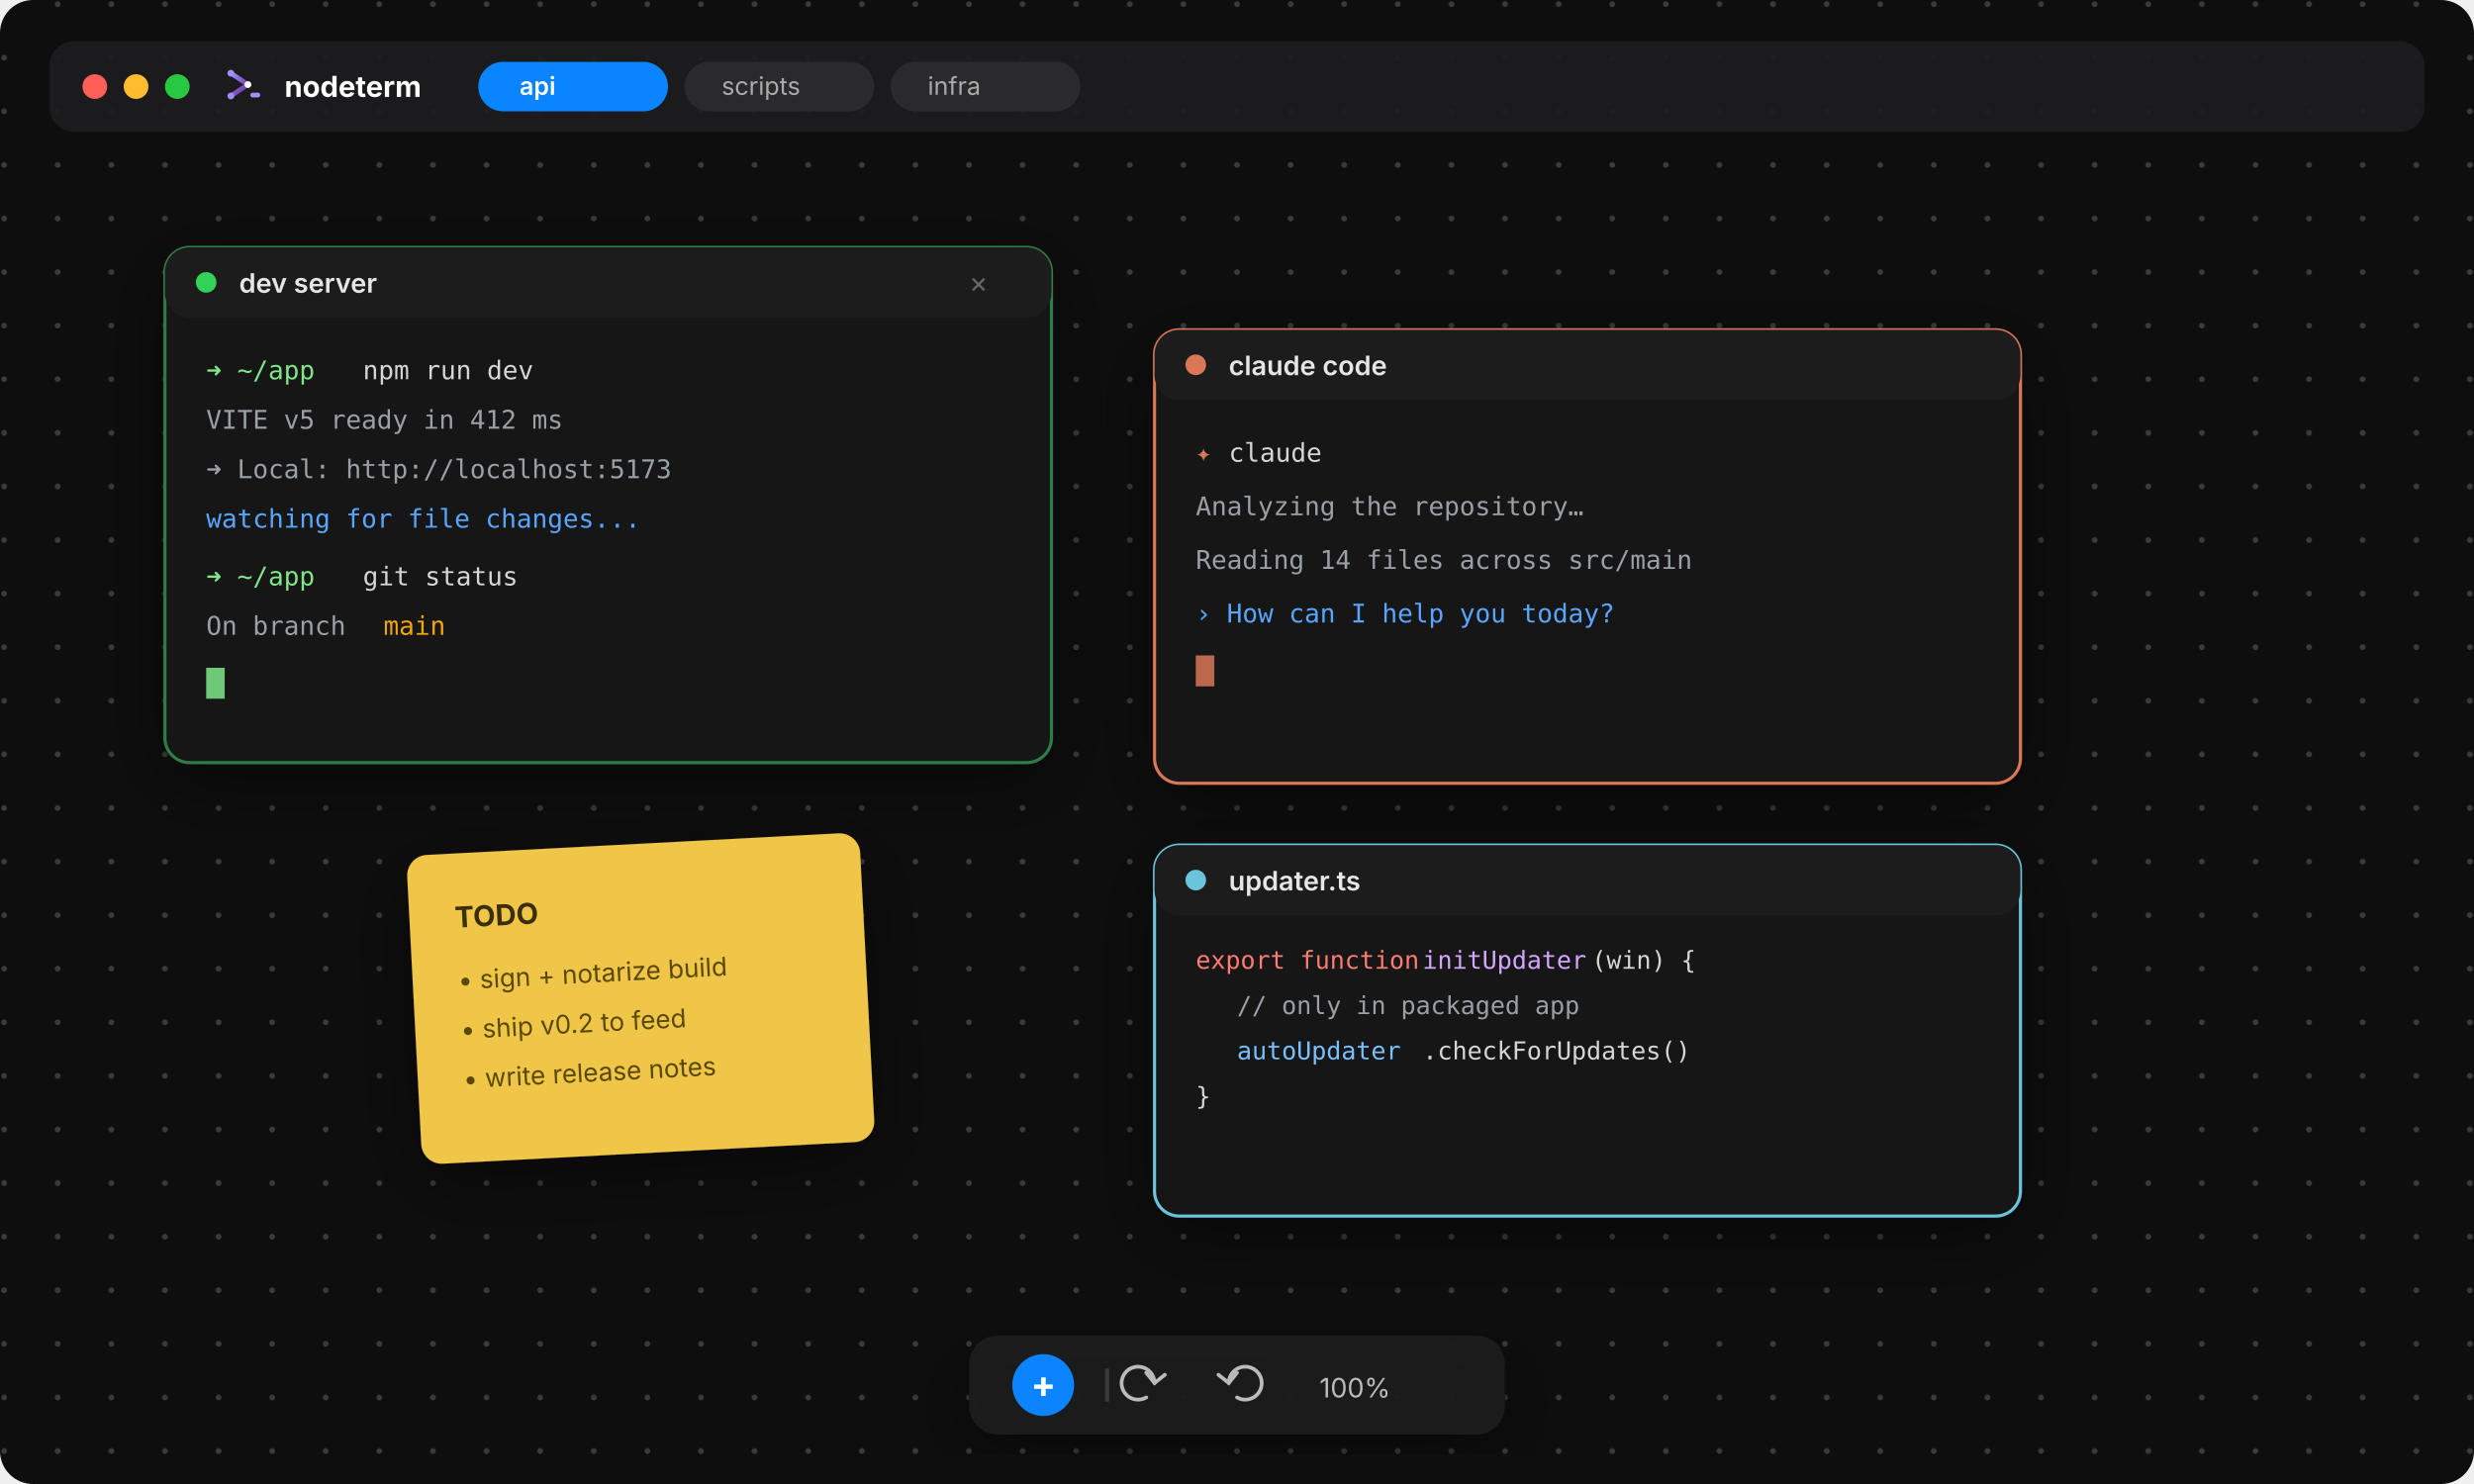
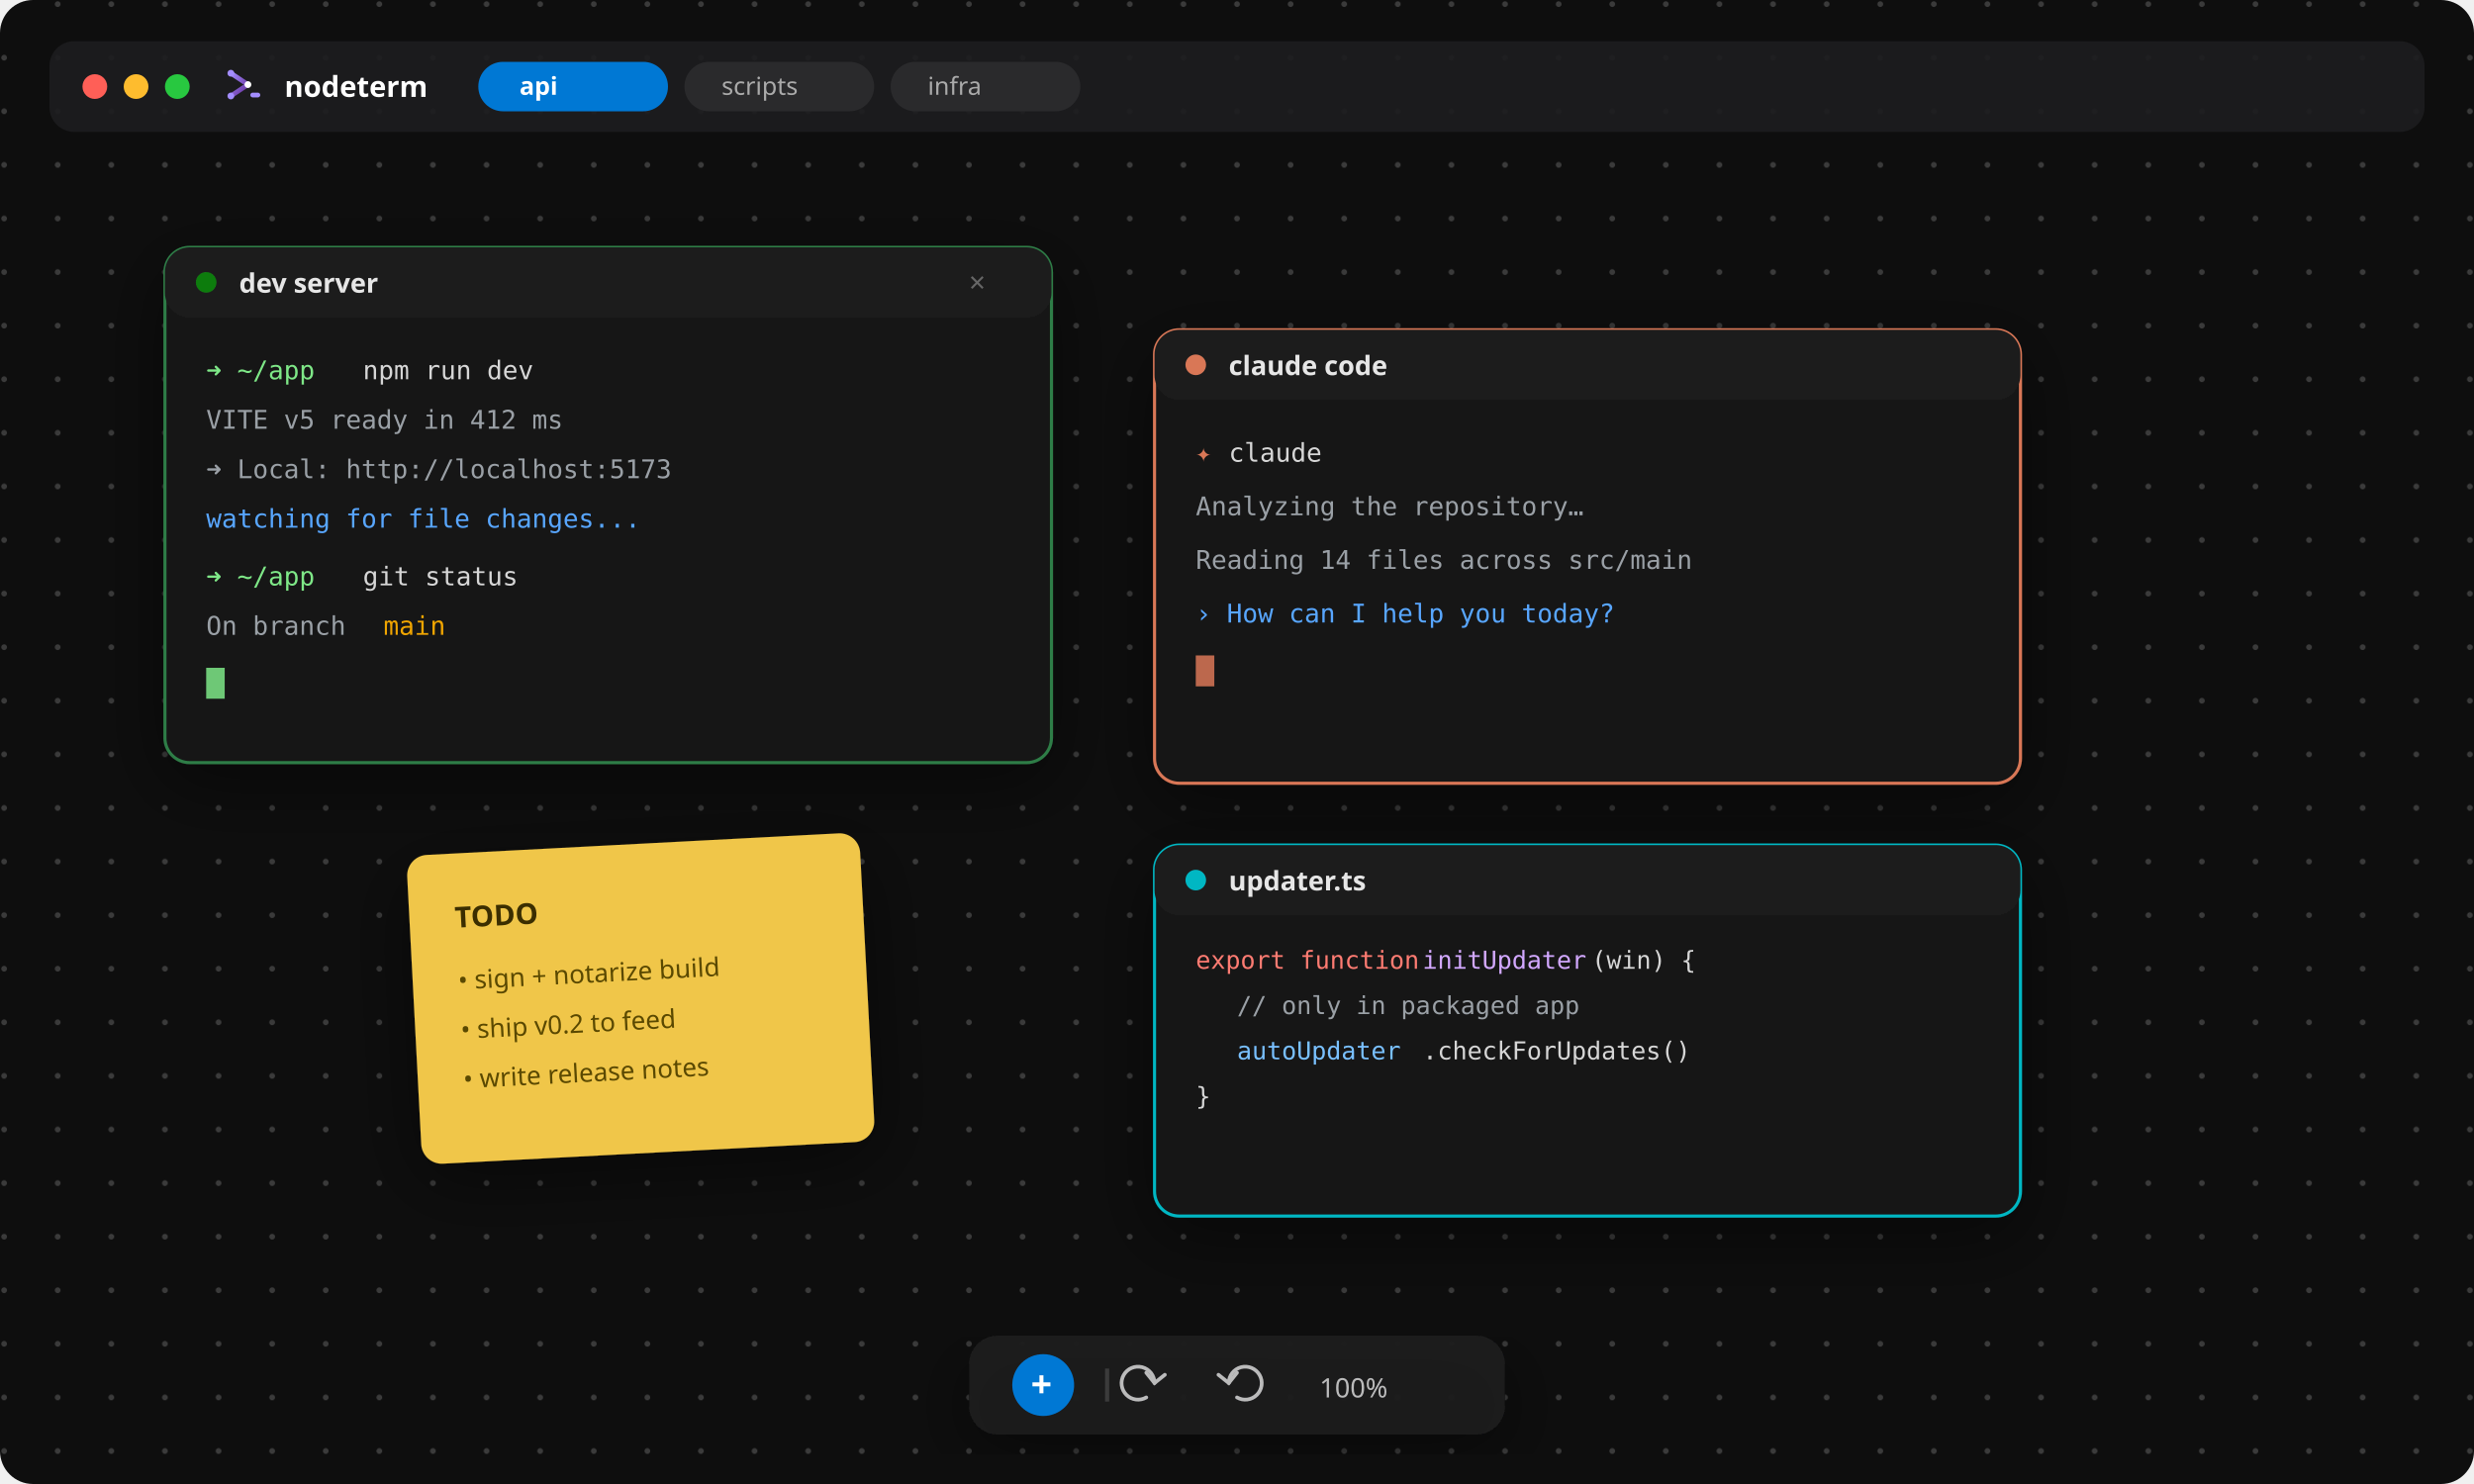
- <svg xmlns="http://www.w3.org/2000/svg" width="1200" height="720" viewBox="0 0 1200 720" font-family="-apple-system, SF Pro Text, Segoe UI, sans-serif">
+ <svg xmlns="http://www.w3.org/2000/svg" width="1200" height="720" viewBox="0 0 1200 720" font-family="Segoe UI, sans-serif">
  <defs>
    <linearGradient id="logo" x1="0" y1="0" x2="1" y2="1">
      <stop offset="0" stop-color="#a38dff" />
      <stop offset="1" stop-color="#622994" />
    </linearGradient>
    <pattern id="dots" width="26" height="26" patternUnits="userSpaceOnUse">
      <circle cx="2" cy="2" r="1.4" fill="#3a3a3a" />
    </pattern>
    <filter id="shadow" x="-20%" y="-20%" width="140%" height="140%">
      <feDropShadow dx="0" dy="10" stdDeviation="18" flood-color="#000" flood-opacity="0.45" />
    </filter>
  </defs>
  <rect width="1200" height="720" rx="16" fill="#0e0e0e" />
  <rect width="1200" height="720" rx="16" fill="url(#dots)" />
  <g>
    <rect x="24" y="20" width="1152" height="44" rx="12" fill="#1c1c1e" opacity="0.92" />
    <circle cx="46" cy="42" r="6" fill="#ff5f57" />
    <circle cx="66" cy="42" r="6" fill="#febc2e" />
    <circle cx="86" cy="42" r="6" fill="#28c840" />
    <g transform="translate(106 30) scale(0.46)" stroke-linecap="round" stroke-linejoin="round">
      <path d="M13 12 L31 24 L13 36" fill="none" stroke="url(#logo)" stroke-width="5" />
      <circle cx="13" cy="12" r="3.6" fill="#a38dff" />
      <circle cx="13" cy="36" r="3.6" fill="#a38dff" />
      <circle cx="31" cy="24" r="3.6" fill="#fff" />
      <rect x="33.5" y="32.5" width="10.5" height="5" rx="2.5" fill="#a38dff" />
    </g>
    <text x="138" y="47" fill="#ffffff" font-size="14" font-weight="700">nodeterm</text>
-     <rect x="232" y="30" width="92" height="24" rx="12" fill="#0a84ff" />
+     <rect x="232" y="30" width="92" height="24" rx="12" fill="#0078d4" />
    <text x="252" y="46" fill="#fff" font-size="12" font-weight="600">api</text>
    <rect x="332" y="30" width="92" height="24" rx="12" fill="#2a2a2c" />
    <text x="350" y="46" fill="#aaa" font-size="12">scripts</text>
    <rect x="432" y="30" width="92" height="24" rx="12" fill="#2a2a2c" />
    <text x="450" y="46" fill="#aaa" font-size="12">infra</text>
  </g>
  <g filter="url(#shadow)">
    <rect x="80" y="120" width="430" height="250" rx="12" fill="#161616" stroke="#2e7d46" stroke-width="1.5" />
    <rect x="80" y="120" width="430" height="34" rx="12" fill="#1e1e1e" />
-     <circle cx="100" cy="137" r="5" fill="#30d158" />
+     <circle cx="100" cy="137" r="5" fill="#107c10" />
    <text x="116" y="142" fill="#e6e6e6" font-size="13" font-weight="600">dev server</text>
    <text x="470" y="142" fill="#666" font-size="14">×</text>
    <g font-family="SF Mono, Menlo, monospace" font-size="12.5">
      <text x="100" y="184" fill="#7ee787">➜  ~/app  </text>
      <text x="176" y="184" fill="#d6d6d6">npm run dev</text>
      <text x="100" y="208" fill="#9aa0a6">VITE v5  ready in 412 ms</text>
      <text x="100" y="232" fill="#9aa0a6">➜  Local:   http://localhost:5173</text>
      <text x="100" y="256" fill="#58a6ff">watching for file changes...</text>
      <text x="100" y="284" fill="#7ee787">➜  ~/app  </text>
      <text x="176" y="284" fill="#d6d6d6">git status</text>
      <text x="100" y="308" fill="#9aa0a6">On branch </text>
      <text x="186" y="308" fill="#f0a500">main</text>
      <rect x="100" y="324" width="9" height="15" fill="#7ee787" opacity="0.85" />
    </g>
  </g>
  <g filter="url(#shadow)">
    <rect x="560" y="160" width="420" height="220" rx="12" fill="#161616" stroke="#d97757" stroke-width="1.5" />
    <rect x="560" y="160" width="420" height="34" rx="12" fill="#1e1e1e" />
    <circle cx="580" cy="177" r="5" fill="#d97757" />
    <text x="596" y="182" fill="#e6e6e6" font-size="13" font-weight="600">claude code</text>
    <g font-family="SF Mono, Menlo, monospace" font-size="12.5">
      <text x="580" y="224" fill="#d97757">✦ </text>
      <text x="596" y="224" fill="#d6d6d6">claude</text>
      <text x="580" y="250" fill="#9aa0a6">Analyzing the repository…</text>
      <text x="580" y="276" fill="#9aa0a6">Reading 14 files across src/main</text>
      <text x="580" y="302" fill="#58a6ff">› How can I help you today?</text>
      <rect x="580" y="318" width="9" height="15" fill="#d97757" opacity="0.85" />
    </g>
  </g>
  <g filter="url(#shadow)" transform="rotate(-3 300 470)">
    <rect x="200" y="410" width="220" height="150" rx="10" fill="#f0c64a" />
    <text x="222" y="446" fill="#3a2e00" font-size="14" font-weight="700">TODO</text>
    <text x="222" y="476" fill="#5a4800" font-size="12.5">• sign + notarize build</text>
    <text x="222" y="500" fill="#5a4800" font-size="12.5">• ship v0.2 to feed</text>
    <text x="222" y="524" fill="#5a4800" font-size="12.5">• write release notes</text>
  </g>
  <g filter="url(#shadow)">
-     <rect x="560" y="410" width="420" height="180" rx="12" fill="#161616" stroke="#6ac4dc" stroke-width="1.5" />
+     <rect x="560" y="410" width="420" height="180" rx="12" fill="#161616" stroke="#00b7c3" stroke-width="1.5" />
    <rect x="560" y="410" width="420" height="34" rx="12" fill="#1e1e1e" />
-     <circle cx="580" cy="427" r="5" fill="#6ac4dc" />
+     <circle cx="580" cy="427" r="5" fill="#00b7c3" />
    <text x="596" y="432" fill="#e6e6e6" font-size="13" font-weight="600">updater.ts</text>
    <g font-family="SF Mono, Menlo, monospace" font-size="12">
      <text x="580" y="470" fill="#ff7b72">export function </text>
      <text x="690" y="470" fill="#d2a8ff">initUpdater</text>
      <text x="772" y="470" fill="#d6d6d6">(win) {</text>
      <text x="600" y="492" fill="#9aa0a6">// only in packaged app</text>
      <text x="600" y="514" fill="#79c0ff">autoUpdater</text>
      <text x="690" y="514" fill="#d6d6d6">.checkForUpdates()</text>
      <text x="580" y="536" fill="#d6d6d6">}</text>
    </g>
  </g>
  <g filter="url(#shadow)">
    <rect x="470" y="648" width="260" height="48" rx="14" fill="#1c1c1e" opacity="0.95" />
-     <circle cx="506" cy="672" r="15" fill="#0a84ff" />
+     <circle cx="506" cy="672" r="15" fill="#0078d4" />
    <text x="500" y="678" fill="#fff" font-size="18" font-weight="700">+</text>
    <rect x="536" y="664" width="2" height="16" fill="#3a3a3a" />
    <g fill="none" stroke="#bbb" stroke-width="1.8" stroke-linecap="round">
      <path d="M556 678 a8 8 0 1 1 4 -7" />
      <path d="M556 666 l4 5 l5 -4" />
      <path d="M600 678 a8 8 0 1 0 -4 -7" />
      <path d="M600 666 l-4 5 l-5 -4" />
    </g>
    <text x="640" y="678" fill="#bbb" font-size="13">100%</text>
  </g>
</svg>
